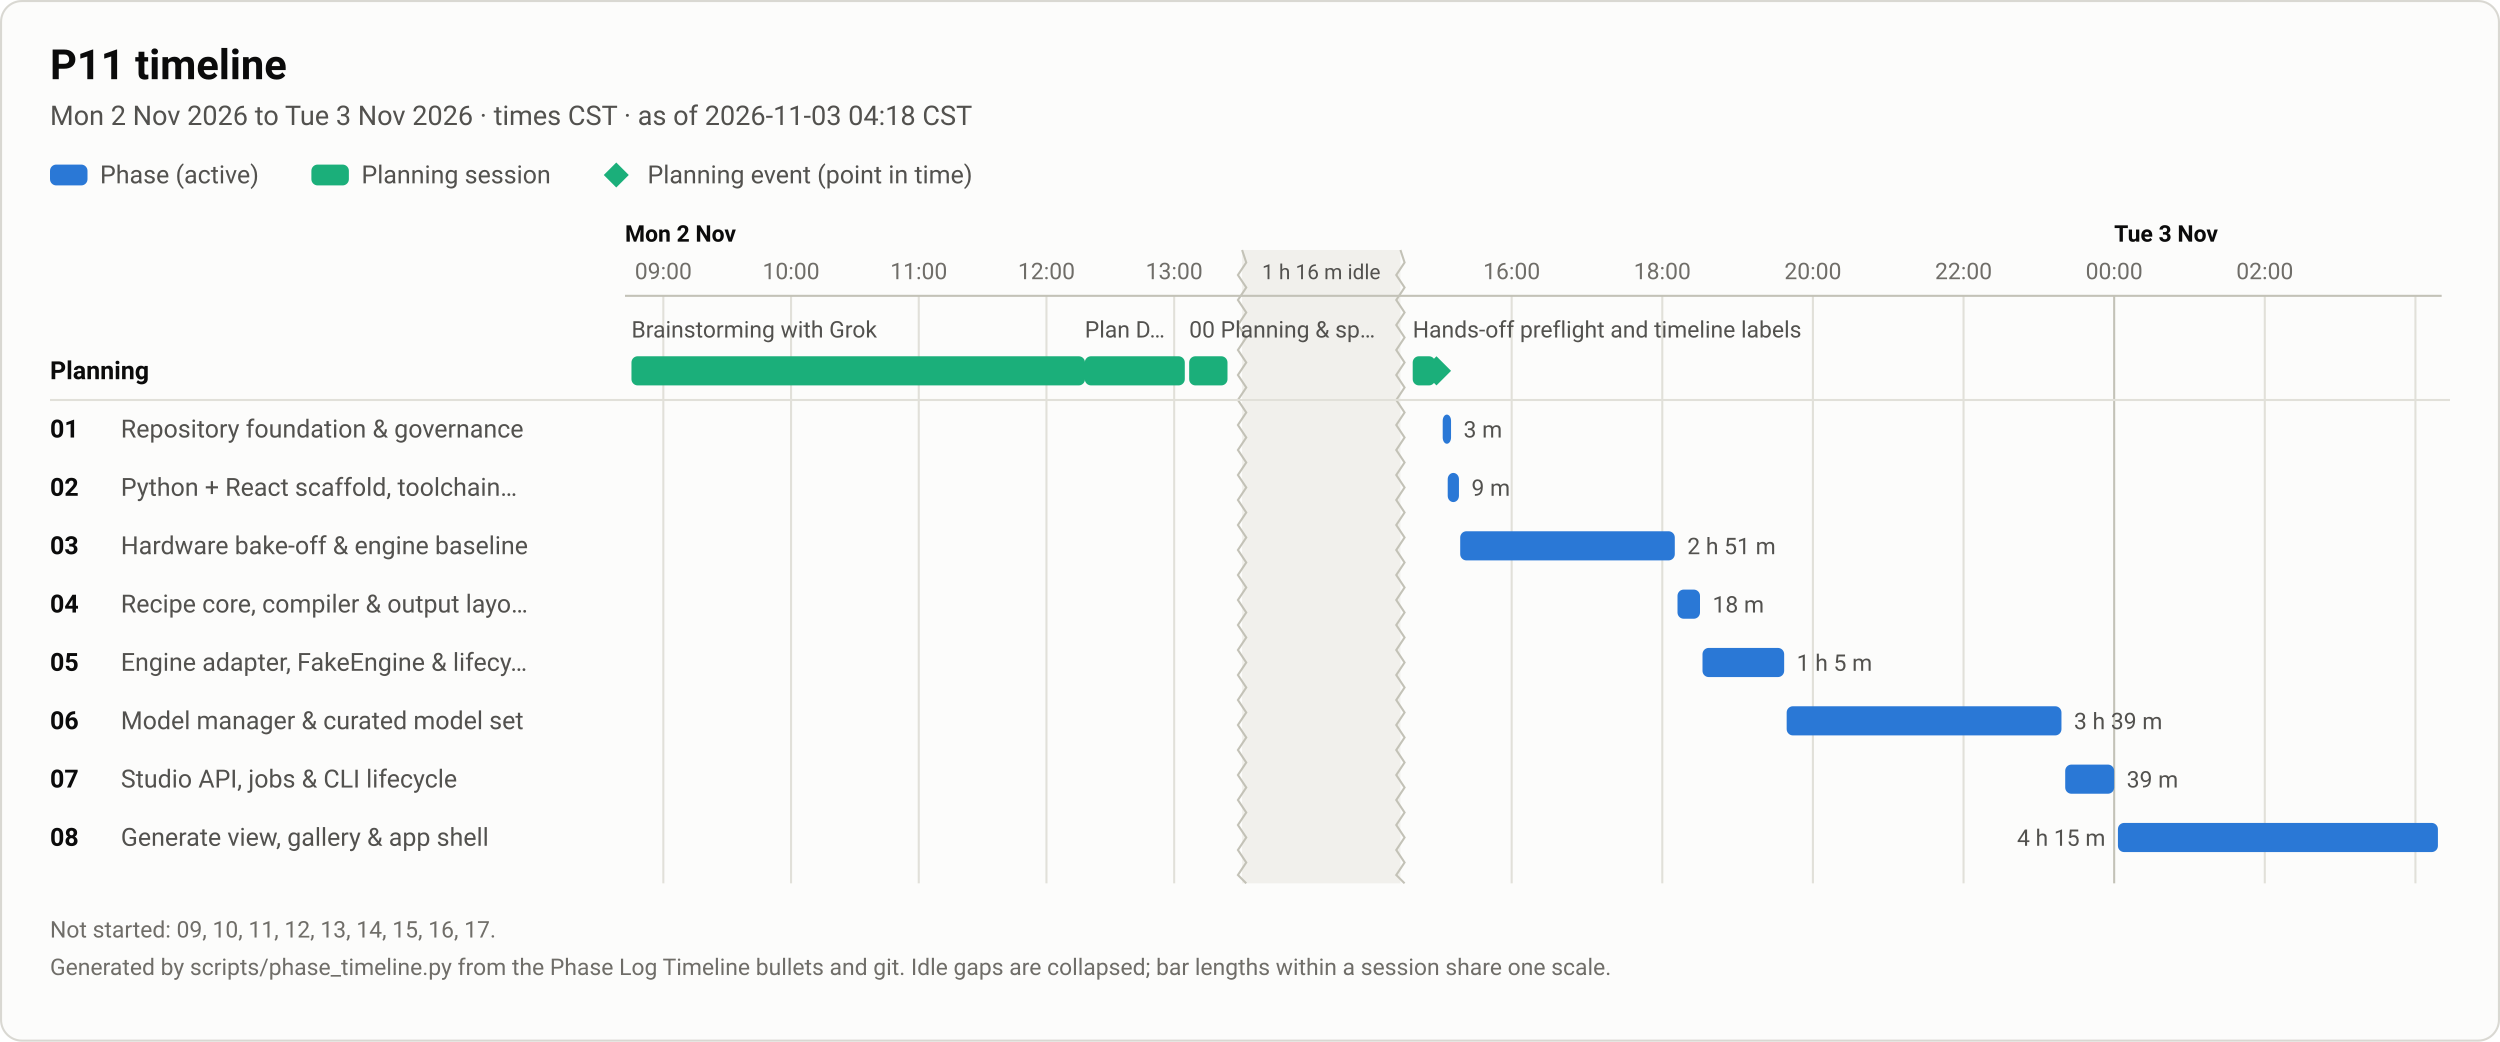
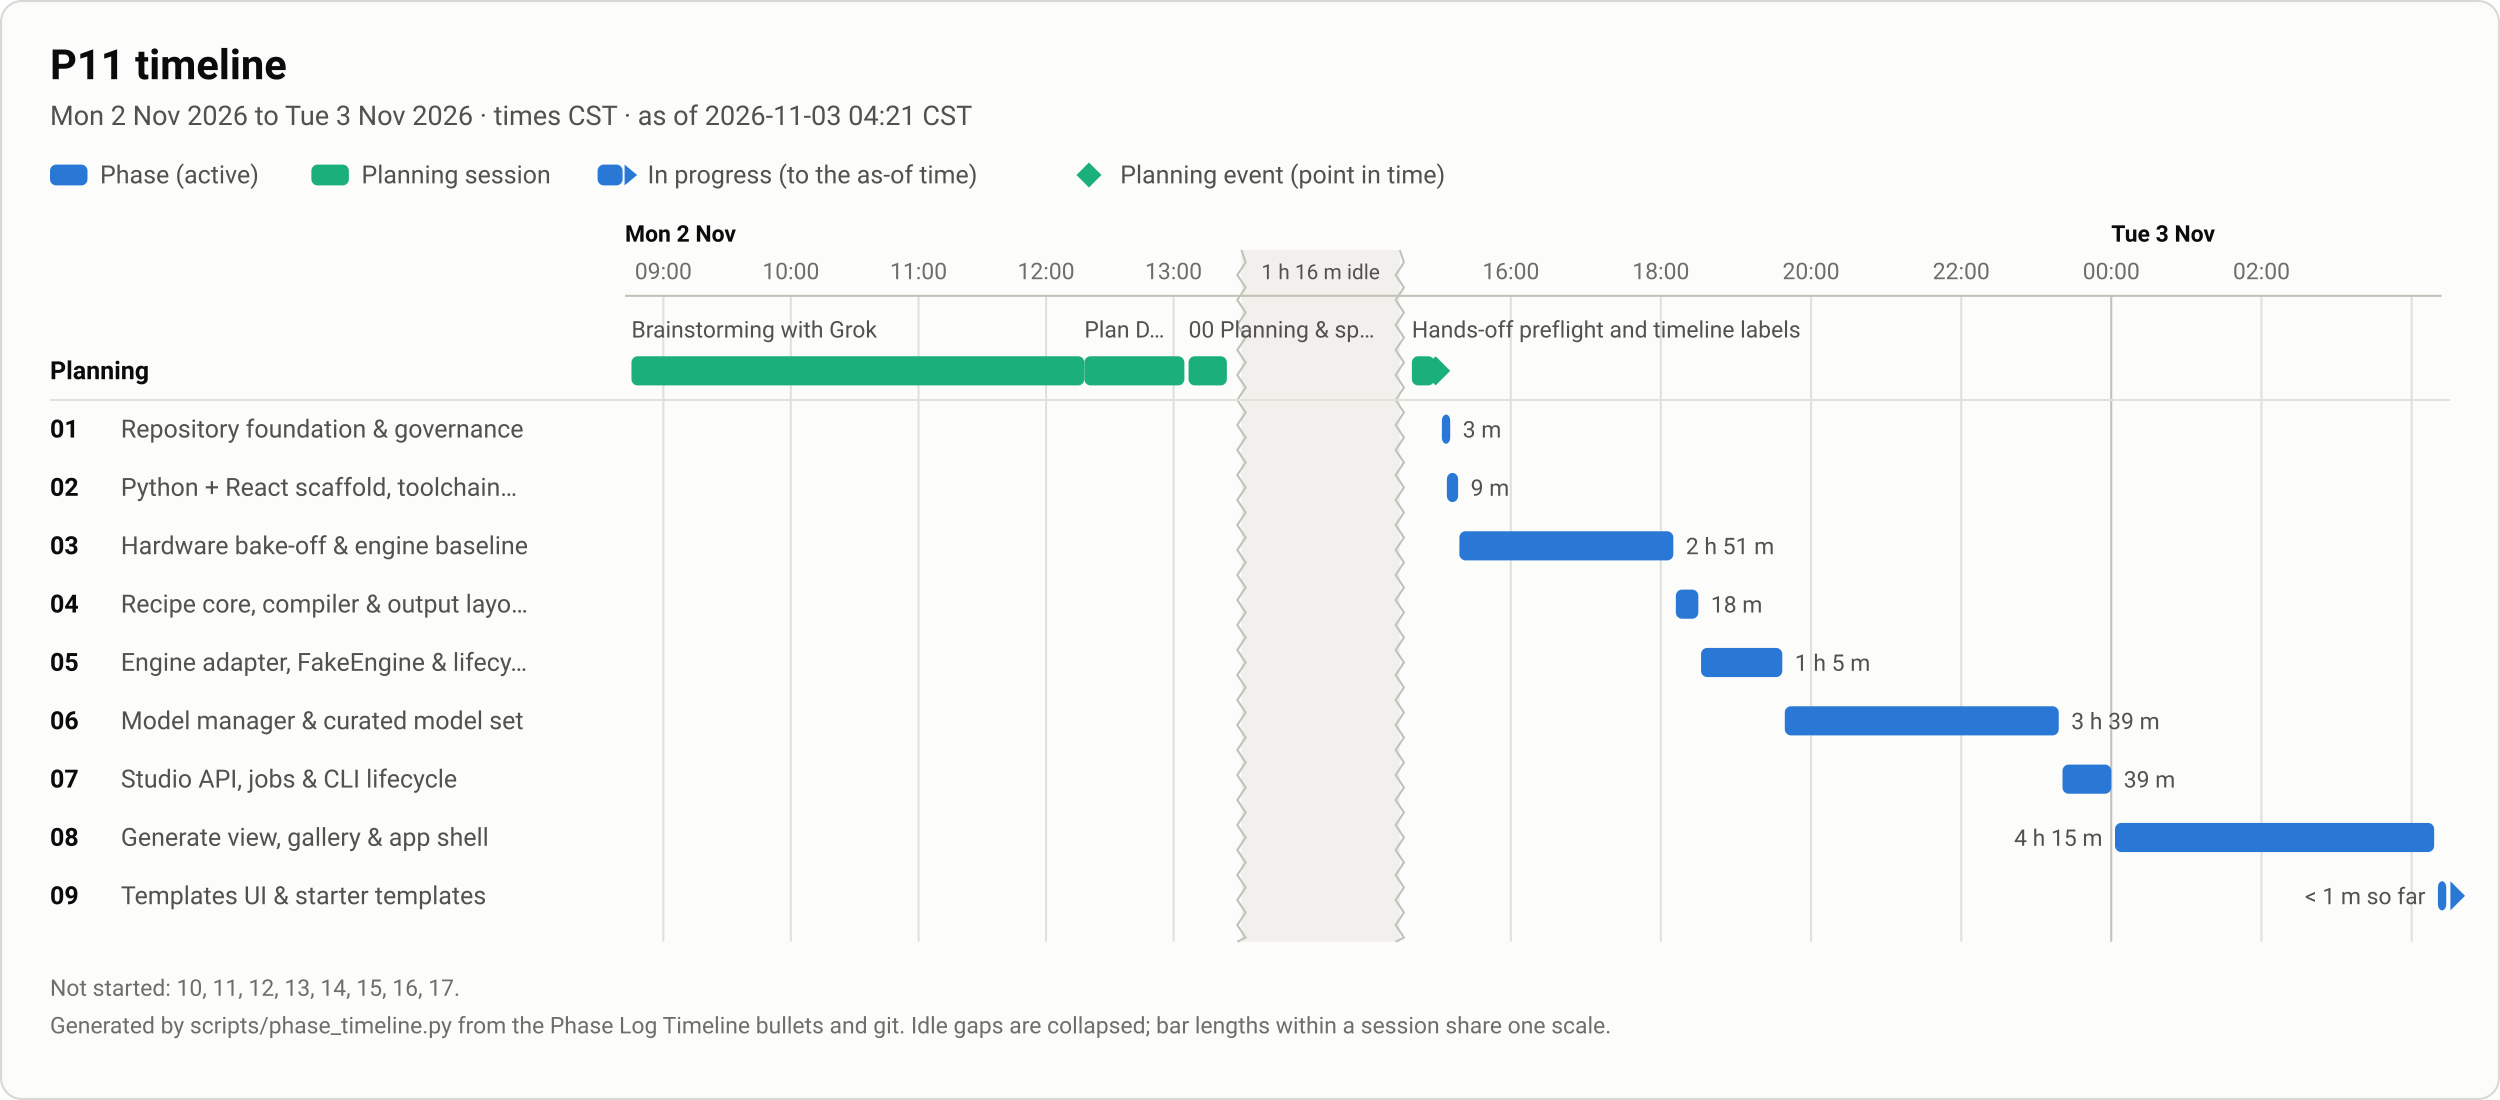
- <svg xmlns="http://www.w3.org/2000/svg" width="1200" height="500" viewBox="0 0 1200 500" role="img" aria-labelledby="tl-title tl-desc" font-family="system-ui, -apple-system, &quot;Segoe UI&quot;, Roboto, sans-serif" data-timeline-format="1">
+ <svg xmlns="http://www.w3.org/2000/svg" width="1200" height="528" viewBox="0 0 1200 528" role="img" aria-labelledby="tl-title tl-desc" font-family="system-ui, -apple-system, &quot;Segoe UI&quot;, Roboto, sans-serif" data-timeline-format="1">
  <style>.card{fill:#fcfcfb;stroke:#d9d8d2}.t1{fill:#0b0b0b}.t2{fill:#52514e}.t3{fill:#6f6d68}.grid{stroke:#e1e0d9}.axis{stroke:#c3c2b7}.brk{fill:#f1f0ec}.brke{stroke:#c3c2b7;fill:none}.ph{fill:#2a78d6}.pl{fill:#1baf7a}.tail{stroke:#2a78d6}.tailpl{stroke:#1baf7a}.hb{fill:#fbe1d6}.hl{stroke:#eb6834}.wo{stroke:#eb6834;fill:none}.ap{stroke:#0b0b0b;fill:none}.sep{stroke:#e1e0d9}text{font-variant-numeric:tabular-nums}@media (prefers-color-scheme: dark){.card{fill:#1a1a19;stroke:#3a3a37}.t1{fill:#f0efec}.t2{fill:#c3c2b7}.t3{fill:#a3a19a}.grid{stroke:#2c2c2a}.axis{stroke:#4a4a46}.brk{fill:#262624}.brke{stroke:#4a4a46;fill:none}.ph{fill:#3987e5}.pl{fill:#199e70}.tail{stroke:#3987e5}.tailpl{stroke:#199e70}.hb{fill:#4a2a1c}.hl{stroke:#d95926}.wo{stroke:#d95926;fill:none}.ap{stroke:#f0efec;fill:none}.sep{stroke:#2c2c2a}}</style>
  <defs>
    <pattern id="tl-hatch" patternUnits="userSpaceOnUse" width="6" height="6" patternTransform="rotate(45)">
      <rect class="hb" width="6" height="6" />
      <line class="hl" x1="1.5" y1="0" x2="1.5" y2="6" stroke-width="2.4" />
    </pattern>
  </defs>
-   <rect class="card" x="0.5" y="0.5" width="1199" height="499" rx="10" />
+   <rect class="card" x="0.5" y="0.5" width="1199" height="527" rx="10" />
  <text class="t1" x="24" y="38" font-size="20" font-weight="600">P11 timeline</text>
-   <text class="t2" x="24" y="60" font-size="13">Mon 2 Nov 2026 to Tue 3 Nov 2026 · times CST · as of 2026-11-03 04:18 CST</text>
+   <text class="t2" x="24" y="60" font-size="13">Mon 2 Nov 2026 to Tue 3 Nov 2026 · times CST · as of 2026-11-03 04:21 CST</text>
  <rect class="ph" x="24.0" y="79" width="18" height="10" rx="3" />
  <text class="t2" x="48" y="88" font-size="12">Phase (active)</text>
  <rect class="pl" x="149.462" y="79" width="18" height="10" rx="3" />
  <text class="t2" x="173.5" y="88" font-size="12">Planning session</text>
-   <path class="pl" d="M295.8 78l6 6l-6 6l-6-6z" />
-   <text class="t2" x="310.8" y="88" font-size="12">Planning event (point in time)</text>
+   <rect class="ph" x="286.848" y="79" width="12" height="10" rx="3" />
+   <path class="ph" d="M299.8 79l6 5l-6 5z" />
+   <text class="t2" x="310.8" y="88" font-size="12">In progress (to the as-of time)</text>
+   <path class="pl" d="M522.7 78l6 6l-6 6l-6-6z" />
+   <text class="t2" x="537.7" y="88" font-size="12">Planning event (point in time)</text>
  <text class="t1" x="300" y="116" font-size="11" font-weight="600">Mon 2 Nov</text>
-   <line class="grid" x1="318.4" x2="318.4" y1="142" y2="424" stroke-width="1" />
+   <line class="grid" x1="318.4" x2="318.4" y1="142" y2="452" stroke-width="1" />
  <text class="t3" x="318.4" y="134" font-size="11" text-anchor="middle">09:00</text>
-   <line class="grid" x1="379.7" x2="379.7" y1="142" y2="424" stroke-width="1" />
-   <text class="t3" x="379.7" y="134" font-size="11" text-anchor="middle">10:00</text>
-   <line class="grid" x1="441" x2="441" y1="142" y2="424" stroke-width="1" />
-   <text class="t3" x="441" y="134" font-size="11" text-anchor="middle">11:00</text>
-   <line class="grid" x1="502.3" x2="502.3" y1="142" y2="424" stroke-width="1" />
-   <text class="t3" x="502.3" y="134" font-size="11" text-anchor="middle">12:00</text>
-   <line class="grid" x1="563.6" x2="563.6" y1="142" y2="424" stroke-width="1" />
-   <text class="t3" x="563.6" y="134" font-size="11" text-anchor="middle">13:00</text>
-   <rect class="brk" x="596.2" y="120" width="76" height="304" />
-   <path class="brke" stroke-width="1" d="M596.2 120L598.2 126L594.2 132L598.2 138L594.2 144L598.2 150L594.2 156L598.2 162L594.2 168L598.2 174L594.2 180L598.2 186L594.2 192L598.2 198L594.2 204L598.2 210L594.2 216L598.2 222L594.2 228L598.2 234L594.2 240L598.2 246L594.2 252L598.2 258L594.2 264L598.2 270L594.2 276L598.2 282L594.2 288L598.2 294L594.2 300L598.2 306L594.2 312L598.2 318L594.2 324L598.2 330L594.2 336L598.2 342L594.2 348L598.2 354L594.2 360L598.2 366L594.2 372L598.2 378L594.2 384L598.2 390L594.2 396L598.2 402L594.2 408L598.2 414L594.2 420L598.2 424" />
-   <path class="brke" stroke-width="1" d="M672.2 120L674.2 126L670.2 132L674.2 138L670.2 144L674.2 150L670.2 156L674.2 162L670.2 168L674.2 174L670.2 180L674.2 186L670.2 192L674.2 198L670.2 204L674.2 210L670.2 216L674.2 222L670.2 228L674.2 234L670.2 240L674.2 246L670.2 252L674.2 258L670.2 264L674.2 270L670.2 276L674.2 282L670.2 288L674.2 294L670.2 300L674.2 306L670.2 312L674.2 318L670.2 324L674.2 330L670.2 336L674.2 342L670.2 348L674.2 354L670.2 360L674.2 366L670.2 372L674.2 378L670.2 384L674.2 390L670.2 396L674.2 402L670.2 408L674.2 414L670.2 420L674.2 424" />
-   <text class="t2" x="634.2" y="134" font-size="10" text-anchor="middle">1 h 16 m idle</text>
-   <line class="grid" x1="725.6" x2="725.6" y1="142" y2="424" stroke-width="1" />
-   <text class="t3" x="725.6" y="134" font-size="11" text-anchor="middle">16:00</text>
-   <line class="grid" x1="797.9" x2="797.9" y1="142" y2="424" stroke-width="1" />
-   <text class="t3" x="797.9" y="134" font-size="11" text-anchor="middle">18:00</text>
-   <line class="grid" x1="870.2" x2="870.2" y1="142" y2="424" stroke-width="1" />
-   <text class="t3" x="870.2" y="134" font-size="11" text-anchor="middle">20:00</text>
-   <line class="grid" x1="942.5" x2="942.5" y1="142" y2="424" stroke-width="1" />
-   <text class="t3" x="942.5" y="134" font-size="11" text-anchor="middle">22:00</text>
-   <line class="axis" x1="1014.8" x2="1014.8" y1="142" y2="424" stroke-width="1" />
-   <text class="t3" x="1014.8" y="134" font-size="11" text-anchor="middle">00:00</text>
-   <text class="t1" x="1014.8" y="116" font-size="11" font-weight="600">Tue 3 Nov</text>
-   <line class="grid" x1="1087.1" x2="1087.1" y1="142" y2="424" stroke-width="1" />
-   <text class="t3" x="1087.1" y="134" font-size="11" text-anchor="middle">02:00</text>
-   <line class="grid" x1="1159.4" x2="1159.4" y1="142" y2="424" stroke-width="1" />
+   <line class="grid" x1="379.6" x2="379.6" y1="142" y2="452" stroke-width="1" />
+   <text class="t3" x="379.6" y="134" font-size="11" text-anchor="middle">10:00</text>
+   <line class="grid" x1="440.9" x2="440.9" y1="142" y2="452" stroke-width="1" />
+   <text class="t3" x="440.9" y="134" font-size="11" text-anchor="middle">11:00</text>
+   <line class="grid" x1="502.1" x2="502.1" y1="142" y2="452" stroke-width="1" />
+   <text class="t3" x="502.1" y="134" font-size="11" text-anchor="middle">12:00</text>
+   <line class="grid" x1="563.3" x2="563.3" y1="142" y2="452" stroke-width="1" />
+   <text class="t3" x="563.3" y="134" font-size="11" text-anchor="middle">13:00</text>
+   <rect class="brk" x="595.9" y="120" width="76" height="332" />
+   <path class="brke" stroke-width="1" d="M595.9 120L597.9 126L593.9 132L597.9 138L593.9 144L597.9 150L593.9 156L597.9 162L593.9 168L597.9 174L593.9 180L597.9 186L593.9 192L597.9 198L593.9 204L597.9 210L593.9 216L597.9 222L593.9 228L597.9 234L593.9 240L597.9 246L593.9 252L597.9 258L593.9 264L597.9 270L593.9 276L597.9 282L593.9 288L597.9 294L593.9 300L597.9 306L593.9 312L597.9 318L593.9 324L597.9 330L593.9 336L597.9 342L593.9 348L597.9 354L593.9 360L597.9 366L593.9 372L597.9 378L593.9 384L597.9 390L593.9 396L597.9 402L593.9 408L597.9 414L593.9 420L597.9 426L593.9 432L597.9 438L593.9 444L597.9 450L593.9 452" />
+   <path class="brke" stroke-width="1" d="M671.9 120L673.9 126L669.9 132L673.9 138L669.9 144L673.9 150L669.9 156L673.9 162L669.9 168L673.9 174L669.9 180L673.9 186L669.9 192L673.9 198L669.9 204L673.9 210L669.9 216L673.9 222L669.9 228L673.9 234L669.9 240L673.9 246L669.9 252L673.9 258L669.9 264L673.9 270L669.9 276L673.9 282L669.9 288L673.9 294L669.9 300L673.9 306L669.9 312L673.9 318L669.9 324L673.9 330L669.9 336L673.9 342L669.9 348L673.9 354L669.9 360L673.9 366L669.9 372L673.9 378L669.9 384L673.9 390L669.9 396L673.9 402L669.9 408L673.9 414L669.9 420L673.9 426L669.9 432L673.9 438L669.9 444L673.9 450L669.9 452" />
+   <text class="t2" x="633.9" y="134" font-size="10" text-anchor="middle">1 h 16 m idle</text>
+   <line class="grid" x1="725.2" x2="725.2" y1="142" y2="452" stroke-width="1" />
+   <text class="t3" x="725.2" y="134" font-size="11" text-anchor="middle">16:00</text>
+   <line class="grid" x1="797.2" x2="797.2" y1="142" y2="452" stroke-width="1" />
+   <text class="t3" x="797.2" y="134" font-size="11" text-anchor="middle">18:00</text>
+   <line class="grid" x1="869.3" x2="869.3" y1="142" y2="452" stroke-width="1" />
+   <text class="t3" x="869.3" y="134" font-size="11" text-anchor="middle">20:00</text>
+   <line class="grid" x1="941.4" x2="941.4" y1="142" y2="452" stroke-width="1" />
+   <text class="t3" x="941.4" y="134" font-size="11" text-anchor="middle">22:00</text>
+   <line class="axis" x1="1013.4" x2="1013.4" y1="142" y2="452" stroke-width="1" />
+   <text class="t3" x="1013.4" y="134" font-size="11" text-anchor="middle">00:00</text>
+   <text class="t1" x="1013.4" y="116" font-size="11" font-weight="600">Tue 3 Nov</text>
+   <line class="grid" x1="1085.5" x2="1085.5" y1="142" y2="452" stroke-width="1" />
+   <text class="t3" x="1085.5" y="134" font-size="11" text-anchor="middle">02:00</text>
+   <line class="grid" x1="1157.6" x2="1157.6" y1="142" y2="452" stroke-width="1" />
  <line class="axis" x1="300" x2="1172" y1="142" y2="142" stroke-width="1" />
  <text class="t1" x="24" y="182" font-size="12" font-weight="600">Planning</text>
  <g id="tl-plan1">
-     <rect class="pl" x="303.1" y="171" width="217.7" height="14" rx="3" />
+     <rect class="pl" x="303.1" y="171" width="217.4" height="14" rx="3" />
  </g>
  <text class="t2" x="303.1" y="162" font-size="11">Brainstorming with Grok</text>
  <g id="tl-plan2">
-     <rect class="pl" x="520.7" y="171" width="48" height="14" rx="3" />
+     <rect class="pl" x="520.5" y="171" width="48" height="14" rx="3" />
  </g>
-   <text class="t2" x="520.7" y="162" font-size="11">Plan D…</text>
+   <text class="t2" x="520.5" y="162" font-size="11">Plan D…</text>
  <g id="tl-p00">
-     <rect class="pl" x="570.8" y="171" width="18.4" height="14" rx="3" />
+     <rect class="pl" x="570.5" y="171" width="18.4" height="14" rx="3" />
  </g>
-   <text class="t2" x="570.8" y="162" font-size="11">00 Planning &amp; sp…</text>
+   <text class="t2" x="570.5" y="162" font-size="11">00 Planning &amp; sp…</text>
  <g id="tl-plan3">
-     <rect class="pl" x="678.1" y="171" width="10.8" height="14" rx="3" />
+     <rect class="pl" x="677.7" y="171" width="10.8" height="14" rx="3" />
  </g>
-   <text class="t2" x="678.1" y="162" font-size="11">Hands-off preflight and timeline labels</text>
+   <text class="t2" x="677.7" y="162" font-size="11">Hands-off preflight and timeline labels</text>
  <g id="tl-pf-13ee0d5">
-     <path class="pl" d="M689.5 171l7 7l-7 7l-7-7z" />
+     <path class="pl" d="M689.1 171l7 7l-7 7l-7-7z" />
  </g>
  <line class="sep" x1="24" x2="1176" y1="192" y2="192" stroke-width="1" />
  <text class="t1" x="24" y="210" font-size="12" font-weight="600">01</text>
  <text class="t2" x="58" y="210" font-size="12">Repository foundation &amp; governance</text>
  <g id="tl-p01">
-     <rect class="ph" x="692.5" y="199" width="4" height="14" rx="3" />
+     <rect class="ph" x="692.1" y="199" width="4" height="14" rx="3" />
  </g>
-   <text class="t2" x="702.5" y="210" font-size="11">3 m</text>
+   <text class="t2" x="702.1" y="210" font-size="11">3 m</text>
  <text class="t1" x="24" y="238" font-size="12" font-weight="600">02</text>
  <text class="t2" x="58" y="238" font-size="12">Python + React scaffold, toolchain…</text>
  <g id="tl-p02">
-     <rect class="ph" x="694.9" y="227" width="5.4" height="14" rx="3" />
+     <rect class="ph" x="694.5" y="227" width="5.4" height="14" rx="3" />
  </g>
-   <text class="t2" x="706.3" y="238" font-size="11">9 m</text>
+   <text class="t2" x="705.9" y="238" font-size="11">9 m</text>
  <text class="t1" x="24" y="266" font-size="12" font-weight="600">03</text>
  <text class="t2" x="58" y="266" font-size="12">Hardware bake-off &amp; engine baseline</text>
  <g id="tl-p03">
-     <rect class="ph" x="700.9" y="255" width="103" height="14" rx="3" />
+     <rect class="ph" x="700.5" y="255" width="102.7" height="14" rx="3" />
  </g>
-   <text class="t2" x="809.9" y="266" font-size="11">2 h 51 m</text>
+   <text class="t2" x="809.2" y="266" font-size="11">2 h 51 m</text>
  <text class="t1" x="24" y="294" font-size="12" font-weight="600">04</text>
  <text class="t2" x="58" y="294" font-size="12">Recipe core, compiler &amp; output layo…</text>
  <g id="tl-p04">
-     <rect class="ph" x="805.2" y="283" width="10.8" height="14" rx="3" />
+     <rect class="ph" x="804.4" y="283" width="10.8" height="14" rx="3" />
  </g>
-   <text class="t2" x="822" y="294" font-size="11">18 m</text>
+   <text class="t2" x="821.2" y="294" font-size="11">18 m</text>
  <text class="t1" x="24" y="322" font-size="12" font-weight="600">05</text>
  <text class="t2" x="58" y="322" font-size="12">Engine adapter, FakeEngine &amp; lifecy…</text>
  <g id="tl-p05">
-     <rect class="ph" x="817.2" y="311" width="39.2" height="14" rx="3" />
+     <rect class="ph" x="816.5" y="311" width="39" height="14" rx="3" />
  </g>
-   <text class="t2" x="862.4" y="322" font-size="11">1 h 5 m</text>
+   <text class="t2" x="861.5" y="322" font-size="11">1 h 5 m</text>
  <text class="t1" x="24" y="350" font-size="12" font-weight="600">06</text>
  <text class="t2" x="58" y="350" font-size="12">Model manager &amp; curated model set</text>
  <g id="tl-p06">
-     <rect class="ph" x="857.6" y="339" width="131.9" height="14" rx="3" />
+     <rect class="ph" x="856.7" y="339" width="131.5" height="14" rx="3" />
  </g>
-   <text class="t2" x="995.5" y="350" font-size="11">3 h 39 m</text>
+   <text class="t2" x="994.2" y="350" font-size="11">3 h 39 m</text>
  <text class="t1" x="24" y="378" font-size="12" font-weight="600">07</text>
  <text class="t2" x="58" y="378" font-size="12">Studio API, jobs &amp; CLI lifecycle</text>
  <g id="tl-p07">
-     <rect class="ph" x="991.3" y="367" width="23.5" height="14" rx="3" />
+     <rect class="ph" x="990" y="367" width="23.4" height="14" rx="3" />
  </g>
-   <text class="t2" x="1020.8" y="378" font-size="11">39 m</text>
+   <text class="t2" x="1019.4" y="378" font-size="11">39 m</text>
  <text class="t1" x="24" y="406" font-size="12" font-weight="600">08</text>
  <text class="t2" x="58" y="406" font-size="12">Generate view, gallery &amp; app shell</text>
  <g id="tl-p08">
-     <rect class="ph" x="1016.6" y="395" width="153.6" height="14" rx="3" />
+     <rect class="ph" x="1015.2" y="395" width="153.2" height="14" rx="3" />
  </g>
-   <text class="t2" x="1010.6" y="406" font-size="11" text-anchor="end">4 h 15 m</text>
-   <text class="t3" x="24" y="450" font-size="11">Not started: 09, 10, 11, 12, 13, 14, 15, 16, 17.</text>
-   <text class="t3" x="24" y="468" font-size="11">Generated by scripts/phase_timeline.py from the Phase Log Timeline bullets and git. Idle gaps are collapsed; bar lengths within a session share one scale.</text>
+   <text class="t2" x="1009.2" y="406" font-size="11" text-anchor="end">4 h 15 m</text>
+   <text class="t1" x="24" y="434" font-size="12" font-weight="600">09</text>
+   <text class="t2" x="58" y="434" font-size="12">Templates UI &amp; starter templates</text>
+   <g id="tl-p09">
+     <rect class="ph" x="1170.2" y="423" width="4" height="14" rx="3" />
+     <path class="ph" d="M1176.2 423l7 7l-7 7z" />
+   </g>
+   <text class="t2" x="1164.2" y="434" font-size="11" text-anchor="end">&lt; 1 m so far</text>
+   <text class="t3" x="24" y="478" font-size="11">Not started: 10, 11, 12, 13, 14, 15, 16, 17.</text>
+   <text class="t3" x="24" y="496" font-size="11">Generated by scripts/phase_timeline.py from the Phase Log Timeline bullets and git. Idle gaps are collapsed; bar lengths within a session share one scale.</text>
</svg>
